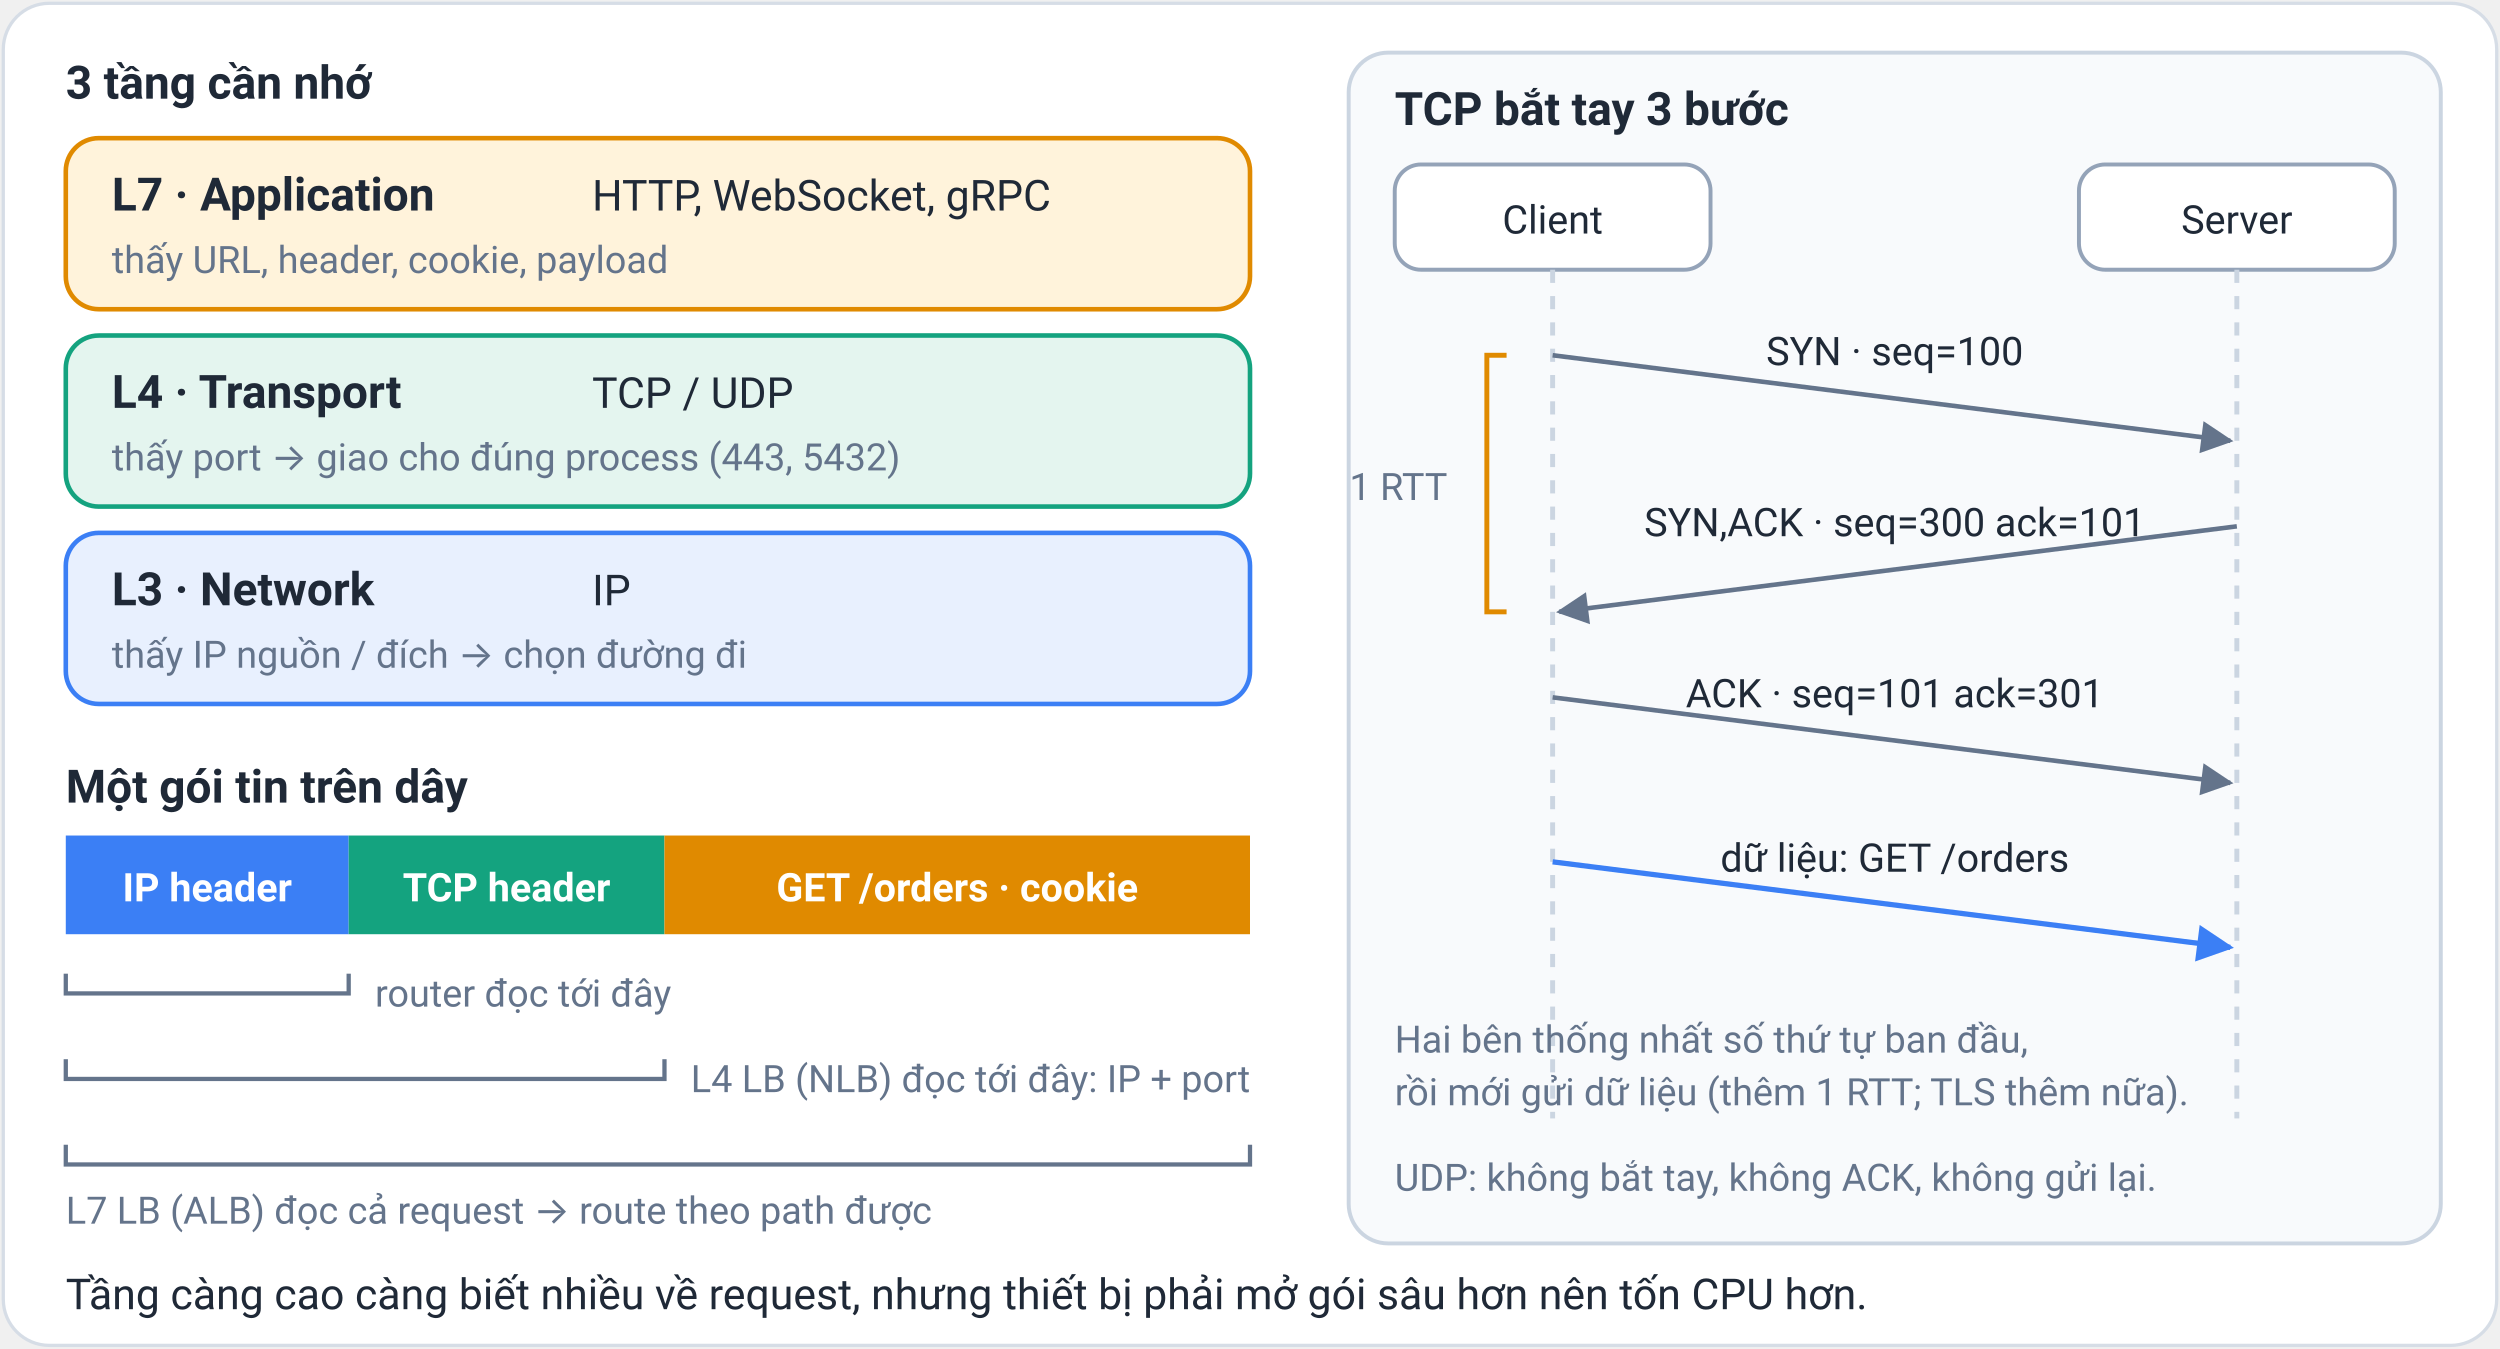
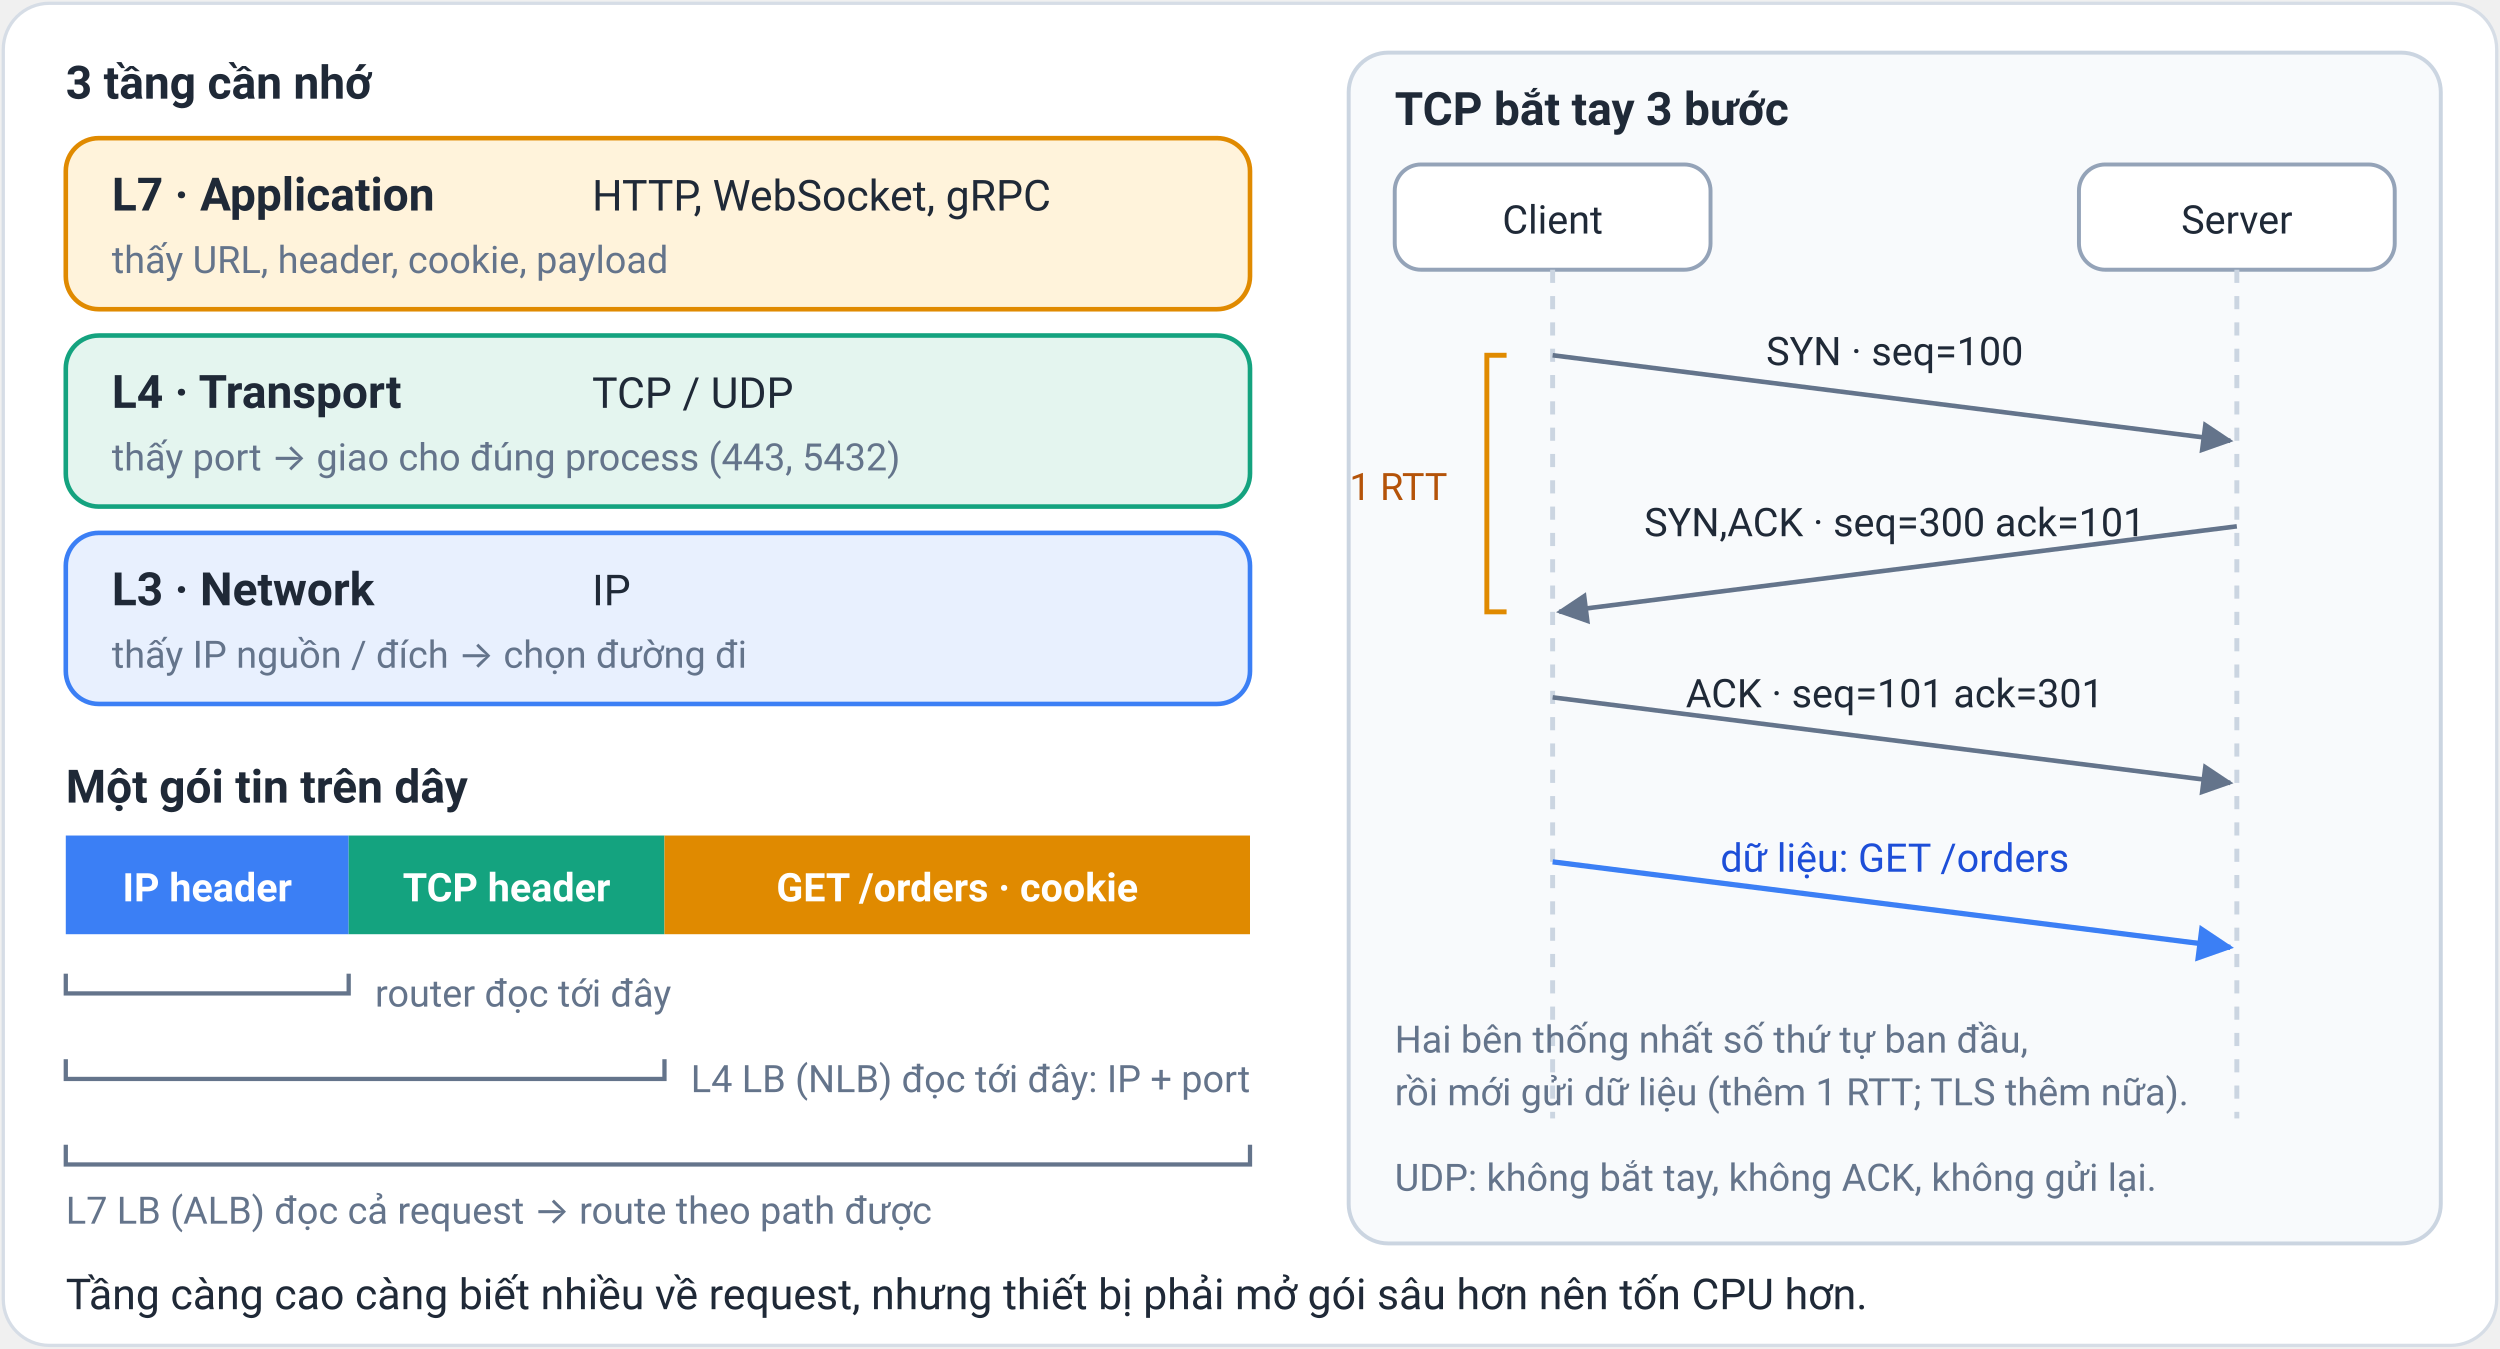
<svg xmlns="http://www.w3.org/2000/svg" viewBox="0 0 760 410" font-family="system-ui, -apple-system, 'Segoe UI', Roboto, sans-serif" role="img" aria-labelledby="t">
  <defs>
    <marker id="a" viewBox="0 0 10 10" refX="9" refY="5" markerWidth="7" markerHeight="7" orient="auto-start-reverse">
      <path d="M0,0 L10,5 L0,10 z" fill="#64748b" />
    </marker>
    <marker id="b" viewBox="0 0 10 10" refX="9" refY="5" markerWidth="7" markerHeight="7" orient="auto-start-reverse">
      <path d="M0,0 L10,5 L0,10 z" fill="#3b7ff5" />
    </marker>
    <style>
      .box { fill: #fff; stroke: #94a3b8; stroke-width: 1.2; }
      .grp { fill: #f8fafc; stroke: #cbd5e1; stroke-width: 1.2; }
      .h { font-size: 14px; font-weight: 650; fill: #1f2937; }
      .t { font-size: 13px; fill: #1f2937; }
      .s { font-size: 11.5px; fill: #64748b; }
      .w { font-size: 12px; fill: #ffffff; font-weight: 600; text-anchor: middle; }
      .c { font-size: 12px; fill: #1f2937; text-anchor: middle; }
    </style>
  </defs>
  <rect x="1" y="1" width="758" height="408" rx="14" fill="#ffffff" stroke="#d6dde6" />
  <text class="h" x="20" y="30">3 tầng cần nhớ</text>
  <rect x="20" y="42" width="360" height="52" rx="10" fill="#fff3db" stroke="#e08a00" stroke-width="1.4" />
  <text class="h" x="34" y="64">L7 · Application</text>
  <text class="t" x="180" y="64">HTTP, WebSocket, gRPC</text>
  <text class="s" x="34" y="83">thấy URL, header, cookie, payload</text>
  <rect x="20" y="102" width="360" height="52" rx="10" fill="#e4f5ef" stroke="#14a37f" stroke-width="1.4" />
  <text class="h" x="34" y="124">L4 · Transport</text>
  <text class="t" x="180" y="124">TCP / UDP</text>
  <text class="s" x="34" y="143">thấy port → giao cho đúng process (443, 5432)</text>
  <rect x="20" y="162" width="360" height="52" rx="10" fill="#e8f0fe" stroke="#3b7ff5" stroke-width="1.4" />
  <text class="h" x="34" y="184">L3 · Network</text>
  <text class="t" x="180" y="184">IP</text>
  <text class="s" x="34" y="203">thấy IP nguồn / đích → chọn đường đi</text>
  <text class="h" x="20" y="244">Một gói tin trên dây</text>
  <rect x="20" y="254" width="86" height="30" fill="#3b7ff5" />
  <rect x="106" y="254" width="96" height="30" fill="#14a37f" />
  <rect x="202" y="254" width="178" height="30" fill="#e08a00" />
  <text class="w" x="63" y="274">IP header</text>
  <text class="w" x="154" y="274">TCP header</text>
  <text class="w" x="291" y="274">GET /orders · cookie</text>
  <g stroke="#64748b" stroke-width="1.3" fill="none">
    <path d="M20,296 L20,302 L106,302 L106,296" />
    <path d="M20,322 L20,328 L202,328 L202,322" />
    <path d="M20,348 L20,354 L380,354 L380,348" />
  </g>
  <text class="s" x="114" y="306">router đọc tới đây</text>
  <text class="s" x="210" y="332">L4 LB (NLB) đọc tới đây: IP + port</text>
  <text class="s" x="20" y="372">L7 LB (ALB) đọc cả request → route theo path được</text>
  <rect class="grp" x="410" y="16" width="332" height="362" rx="12" />
  <text class="h" x="424" y="38">TCP bắt tay 3 bước</text>
  <rect class="box" x="424" y="50" width="96" height="32" rx="8" />
  <text class="c" x="472" y="71">Client</text>
  <rect class="box" x="632" y="50" width="96" height="32" rx="8" />
  <text class="c" x="680" y="71">Server</text>
  <g stroke="#cbd5e1" stroke-width="1.5" stroke-dasharray="4 4">
    <path d="M472,82 L472,340" />
    <path d="M680,82 L680,340" />
  </g>
  <g stroke="#64748b" stroke-width="1.4" fill="none" marker-end="url(#a)">
    <path d="M472,108 L678,134" />
    <path d="M680,160 L474,186" />
    <path d="M472,212 L678,238" />
  </g>
  <text class="c" x="576" y="111">SYN · seq=100</text>
  <text class="c" x="576" y="163">SYN,ACK · seq=300 ack=101</text>
  <text class="c" x="576" y="215">ACK · seq=101 ack=301</text>
  <path d="M472,262 L678,288" stroke="#3b7ff5" stroke-width="1.6" fill="none" marker-end="url(#b)" />
-   <text class="c" x="576" y="265" fill="#1d4ed8">dữ liệu: GET /orders</text>
+   <text class="c" x="576" y="265" style="fill:#1d4ed8">dữ liệu: GET /orders</text>
  <path d="M458,108 L452,108 L452,186 L458,186" stroke="#e08a00" stroke-width="1.5" fill="none" />
-   <text class="s" x="440" y="152" text-anchor="end" fill="#b45309">1 RTT</text>
+   <text class="s" x="440" y="152" text-anchor="end" style="fill:#b45309">1 RTT</text>
  <text class="s" x="424" y="320">Hai bên thống nhất số thứ tự ban đầu,</text>
  <text class="s" x="424" y="336">rồi mới gửi dữ liệu (thêm 1 RTT; TLS thêm nữa).</text>
  <text class="s" x="424" y="362">UDP: không bắt tay, không ACK, không gửi lại.</text>
  <text class="t" x="20" y="398">Tầng càng cao càng biết nhiều về request, nhưng thiết bị phải mở gói sâu hơn nên tốn CPU hơn.</text>
</svg>
